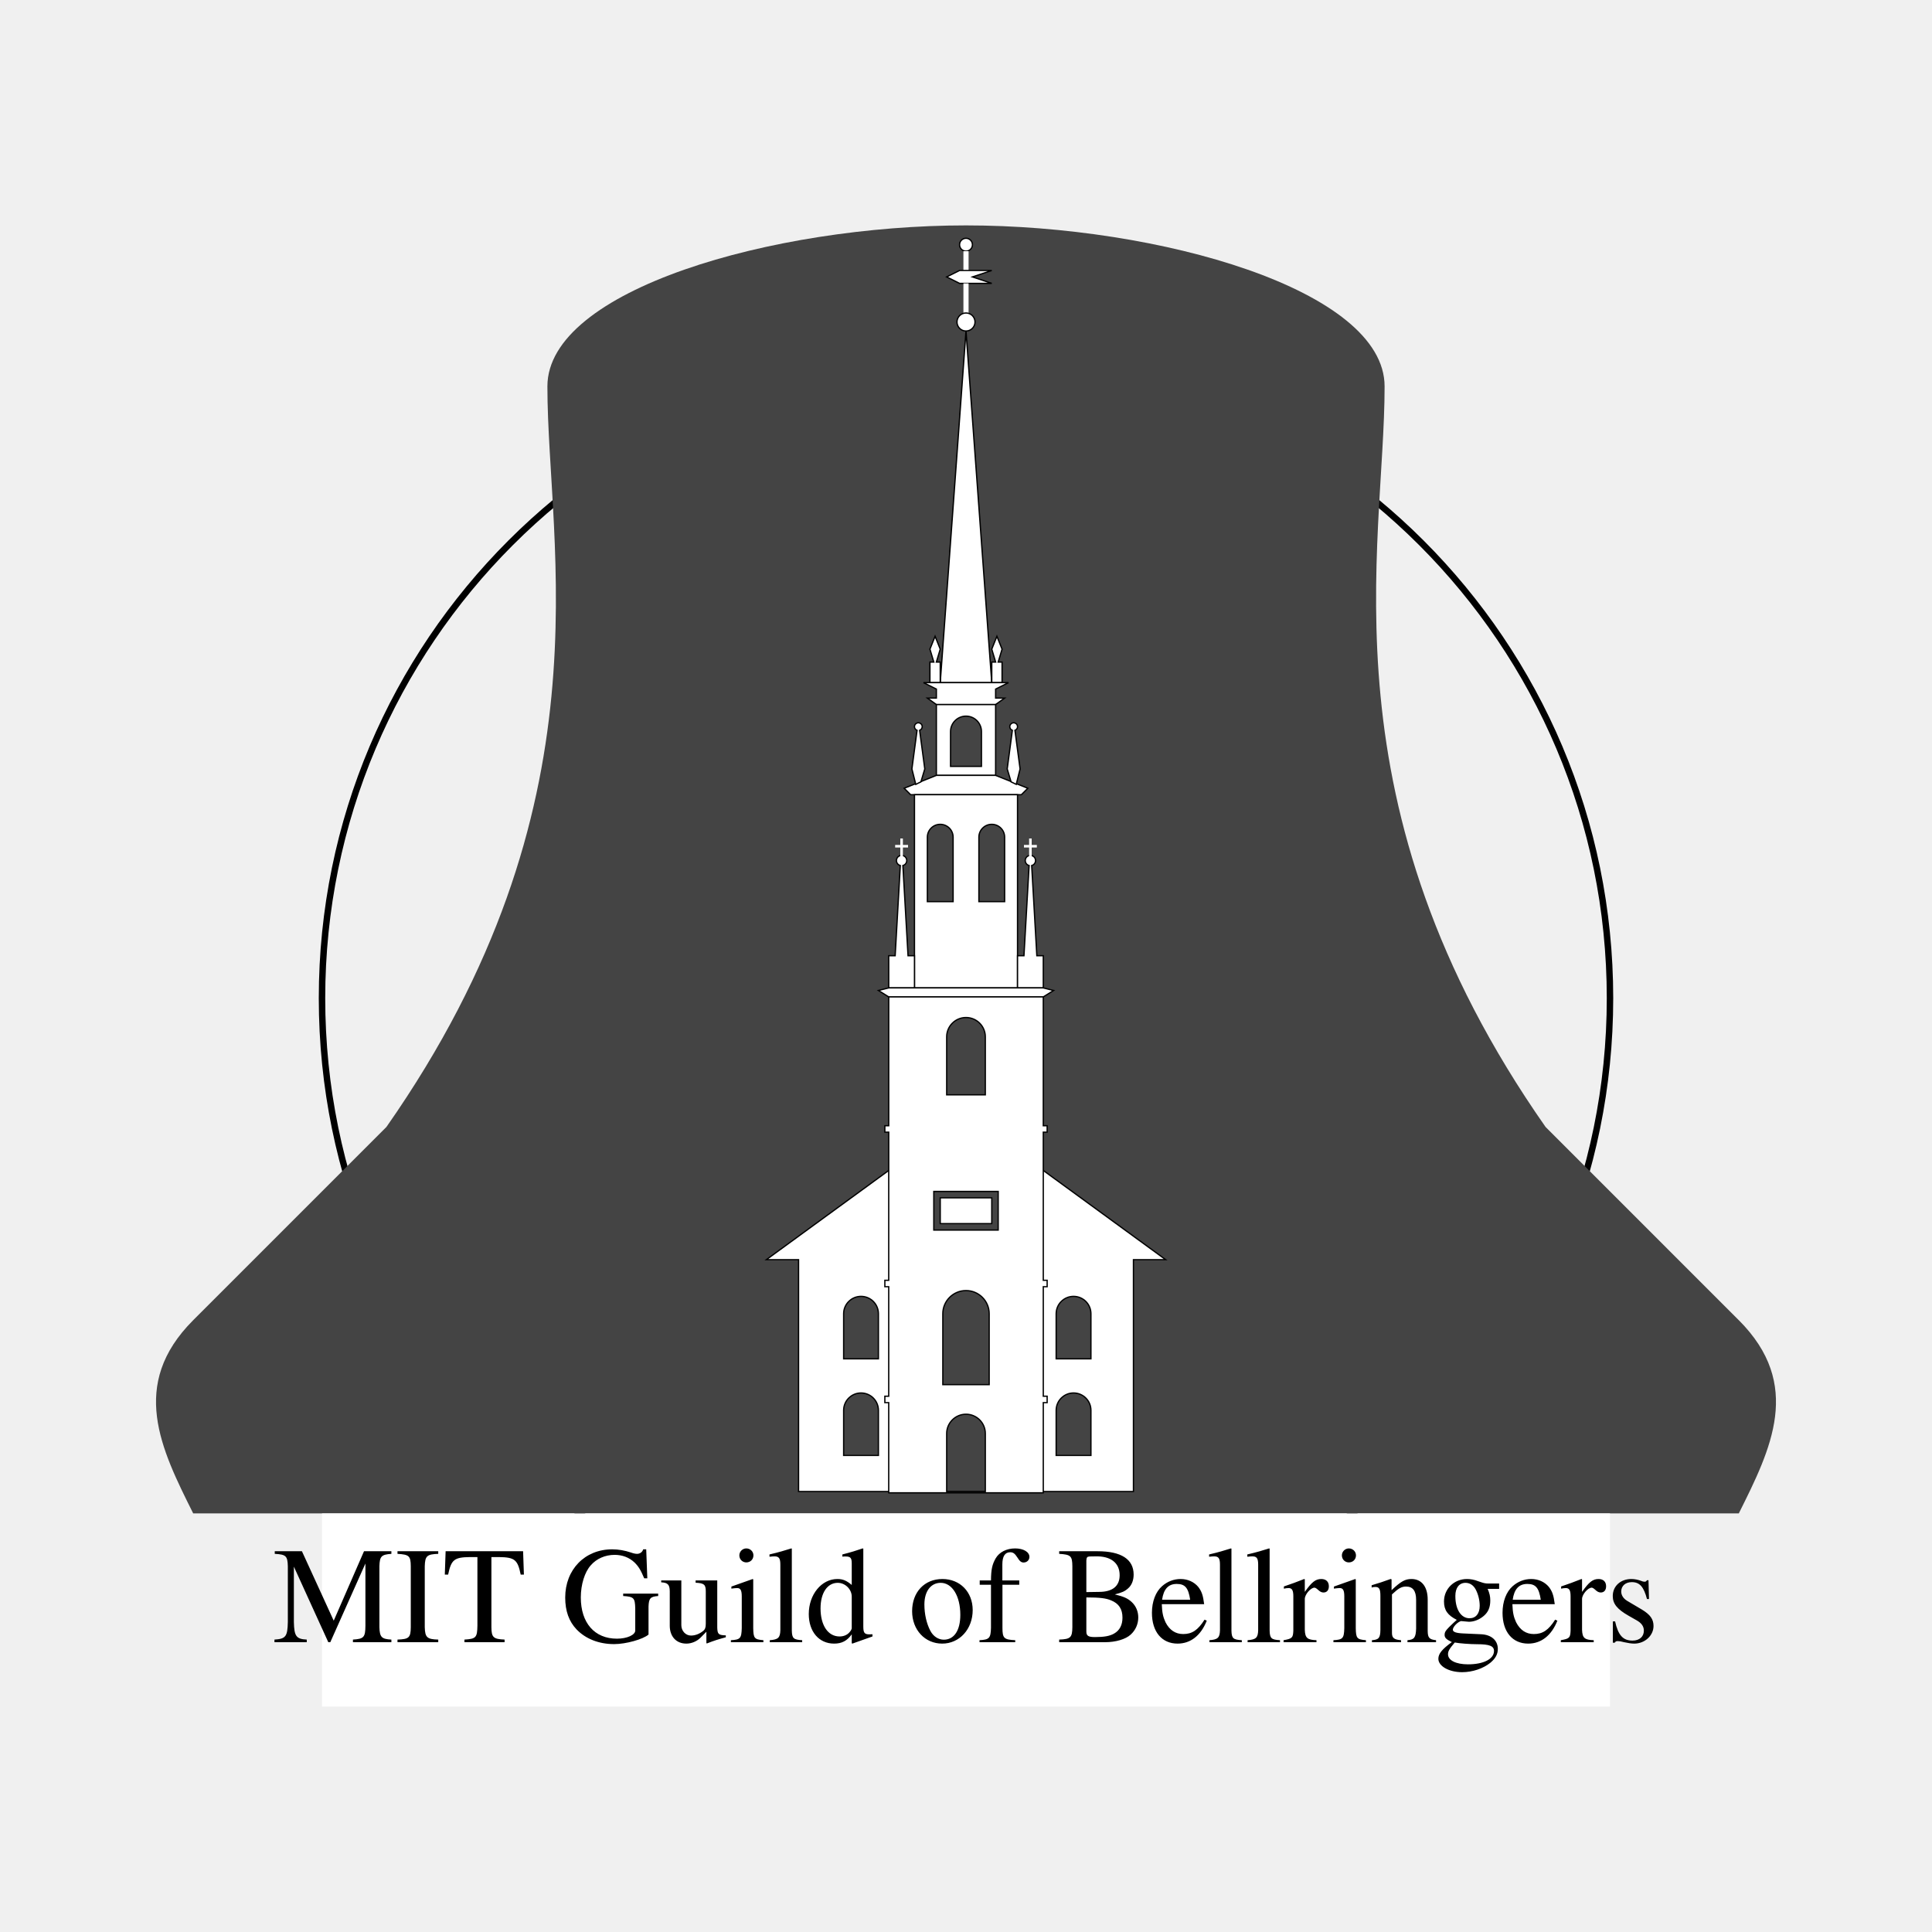
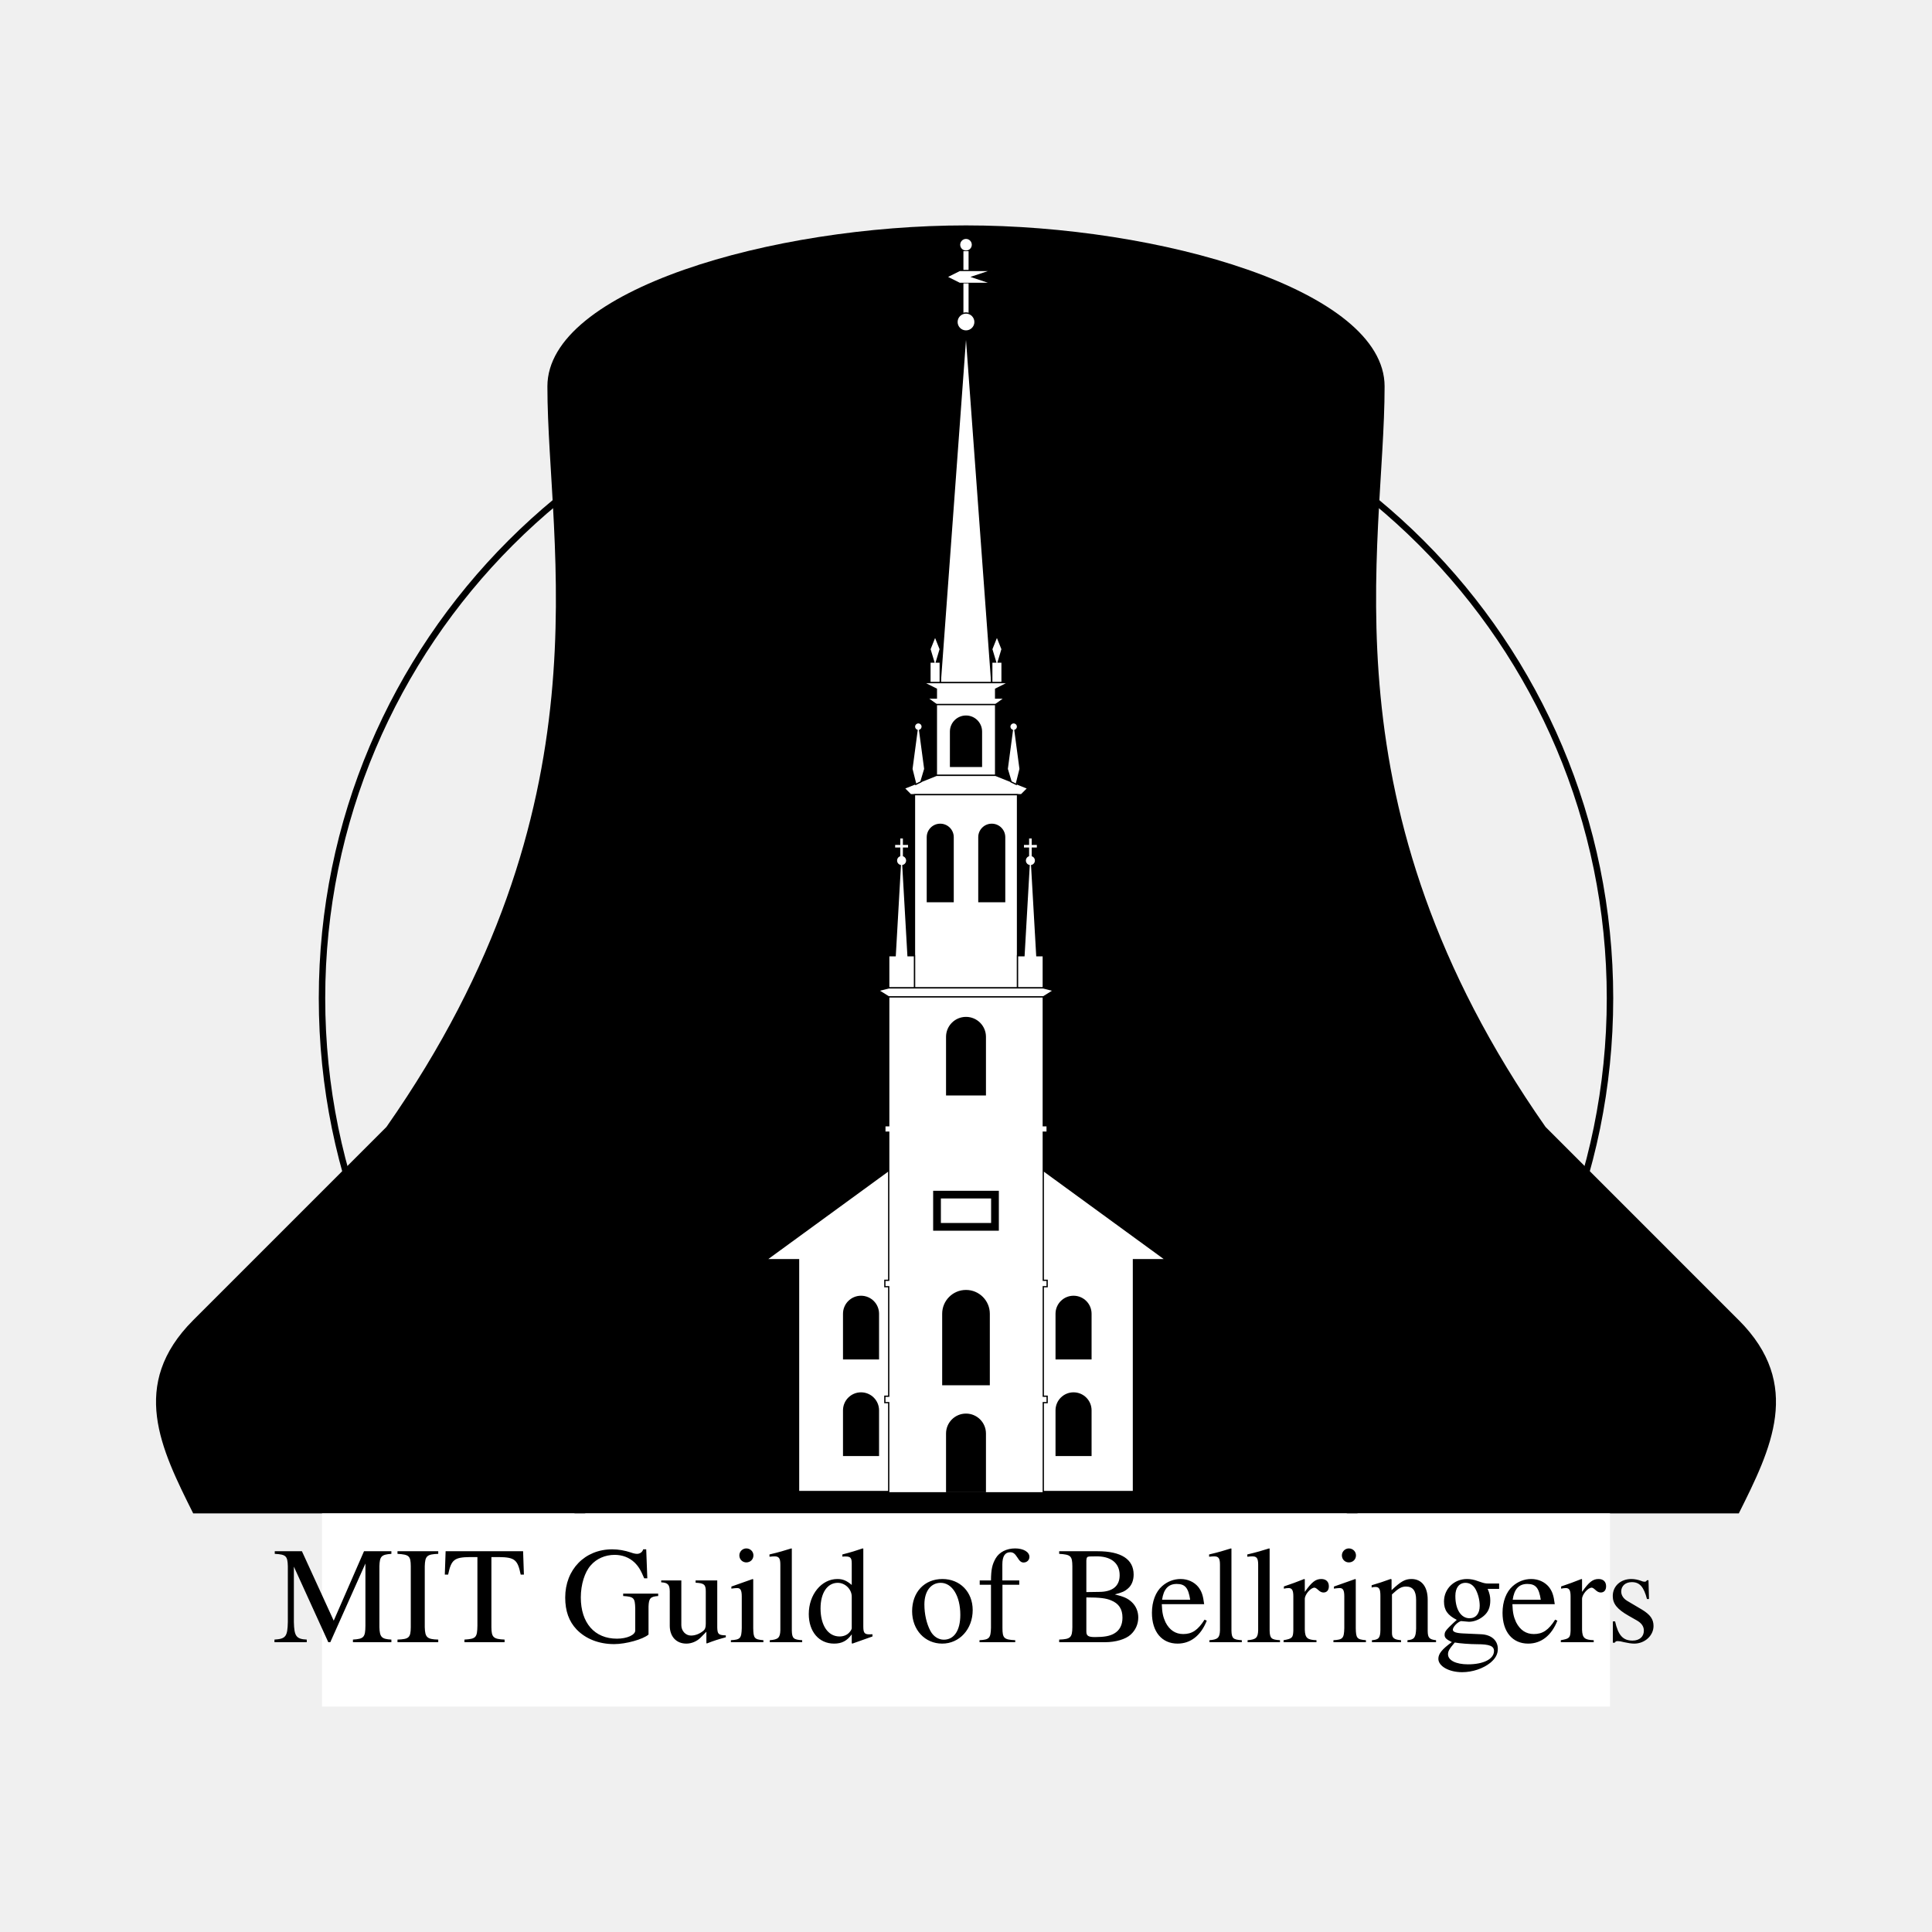
<svg xmlns="http://www.w3.org/2000/svg" version="1.1" id="on-logo" viewBox="-150 -50 300 300">
  <style type="text/css">
		
			#text {
				font-family: Times, "Times New Roman", serif;
				fill: black;
				stroke-width: 1px;
				font-size: 16pt;
			}
		
	</style>
  <g id="bell" transform="matrix(1,0,0,-1,0,0) translate(0,-185)">
    <circle cx="0" cy="80" r="100" stroke="black" fill="none" />
-     <path d="    M 0,0    L 120,0    C 125,10 130,20 120,30    C 130,20 100,50 90,60    C 55,110 65,150 65,175    C 65,190 30,200 0,200    C -30,200 -65,190 -65,175    C -65,150 -55,110 -90,60    C -100,50 -130,20 -120,30    C -130,20 -125,10 -120,0    L 0,0   " stroke="none" fill="#444" />
+     <path d="    M 0,0    L 120,0    C 125,10 130,20 120,30    C 130,20 100,50 90,60    C 55,110 65,150 65,175    C 65,190 30,200 0,200    C -30,200 -65,190 -65,175    C -65,150 -55,110 -90,60    C -100,50 -130,20 -120,30    C -130,20 -125,10 -120,0    L 0,0   " stroke="none" fill="black" />
  </g>
  <g id="old-north" transform="matrix(1,0,0,-1,0,0) translate(0,-185) scale(0.2,0.2)" style="stroke: black; stroke-width: 1; fill: white;">
    <path d="    M 0,310 l -155,-113 h 25 v -180 h 130 h 130 v 180 h 25 l -155,113 Z    M 0,260 h 40 v -243 h -80 v 243 h 40 Z    M -95,120 v 35 a 12,12 0 0 0 27,0 v -35 h -27 Z    M 70,120 v 35 a 12,12 0 0 0 27,0 v -35 h -27 Z    M -95,45 v 35 a 12,12 0 0 0 27,0 v -35 h -27 Z    M 70,45 v 35 a 12,12 0 0 0 27,0 v -35 h -27 Z   " />
    <circle cx="0" cy="985" r="5" />
    <line x1="0" x2="0" y1="980" y2="965" stroke-width="4" stroke="white" />
    <path d="    M 0,965    h -5 l -10,-5 l 10,-5 h 5 l 20,0 l -15,5 l 15,5 l -20,0 Z   " />
    <line x1="0" x2="0" y1="955" y2="930" stroke-width="4" stroke="white" />
    <circle cx="0" cy="925" r="7" />
    <path d="    M 0,918    l -20,-273 h 40 l -20,273 Z   " />
    <path d="    M -20,645    l 0,16 l -3,0 l 3,10 l -4,10 l -4,-10 l 3,-10 l -3,0 l 0,-16 Z   " />
    <path d="    M 20,645    l 0,16 l 3,0 l -3,10 l 4,10 l 4,-10 l -3,-10 l 3,0 l 0,-16 Z   " />
    <path d="    M 0,645    l -33,0 l 10,-5 l 0,-7 l -7,0 l 7,-5 l 23,0    l 23,0 l 7,5 l -7,0 l 0,7 l 10,5 l -33,0 Z   " />
    <path d="    M 0,628 h -23 v -55 h 46 v 55 h -23 Z    M 0,580 h -12 v 27 a 12,12 0 0 0 24,0 v -27 h -12 Z   " />
    <path d="    M 0,573    h -23 l -25,-10 l 5,-5 h 20 h 23 h 23 h 20 l 5,5 l -25,10 h -23 Z   " />
    <path d="    M -35,568    l 3,10 l -4,30 a 3,3 0 1 1 -2,0 l -4,-30 l 3,-12 Z   " />
    <path d="    M 35,568    l -3,10 l 4,30 a -3,3 0 1 0 2,0 l 4,-30 l -3,-12 Z   " />
    <path d="    M 0,558 h -40 v -150 h 40 h 40 v 150 h -40 Z    M -20,475 h -10 v 50 a 10,10 0 0 0 20,0 v -50 h -10 Z    M 20,475 h -10 v 50 a 10,10 0 0 0 20,0 v -50 h -10 Z   " />
    <path d="    M -40,408    v 25 h -5 l -4,70 a 4,4 0 1 1 -2,0 l -4,-70 h -5 v -25 h 20 Z   " />
    <line x1="-55" x2="-45" y1="518" y2="518" stroke-width="2" stroke="white" />
    <line x1="-50" x2="-50" y1="510" y2="524" stroke-width="2" stroke="white" />
    <path d="    M 40,408    v 25 h 5 l 4,70 a 4,4 0 1 0 2,0 l 4,-70 h 5 v -25 h -20 Z   " />
    <line x1="45" x2="55" y1="518" y2="518" stroke-width="2" stroke="white" />
    <line x1="50" x2="50" y1="510" y2="524" stroke-width="2" stroke="white" />
    <path d="M 0,408 h -60 l -8,-2 l 8,-5 h 60 h 60 l 8,5 l -8,2 h -60 Z" />
    <path d="    M 0,401    h -60    v -100    h -3 v -5 h 3    v -115    h -3 v -5 h 3    v -85    h -3 v -5 h 3    v -70    h 120    v 70    h 3 v 5 h -3    v 85    h 3 v 5 h -3    v 115    h 3 v 5 h -3    v 100    h -60 Z     M 0,325    h -15 v 45 a 15,15 0 0 0 30,0 v -45 h -15 Z     M 0,220    h -25 v 30 h 50 v -30 h -25 Z    M 0,225    h -20 v 20 h 40 v -20 h -20 Z     M 0,100    h -18 v 55 a 18,18 0 0 0 36,0 v -55 h -18 Z     M 0,17    h -15 v 45 a 15,15 0 0 0 30,0 v -45 h -15 Z   " />
  </g>
  <g id="text">
    <rect x="-100" y="185" width="200" height="30" stroke="none" fill="white" />
    <text x="0" y="205" style="text-anchor: middle;">MIT Guild of Bellringers</text>
  </g>
</svg>
